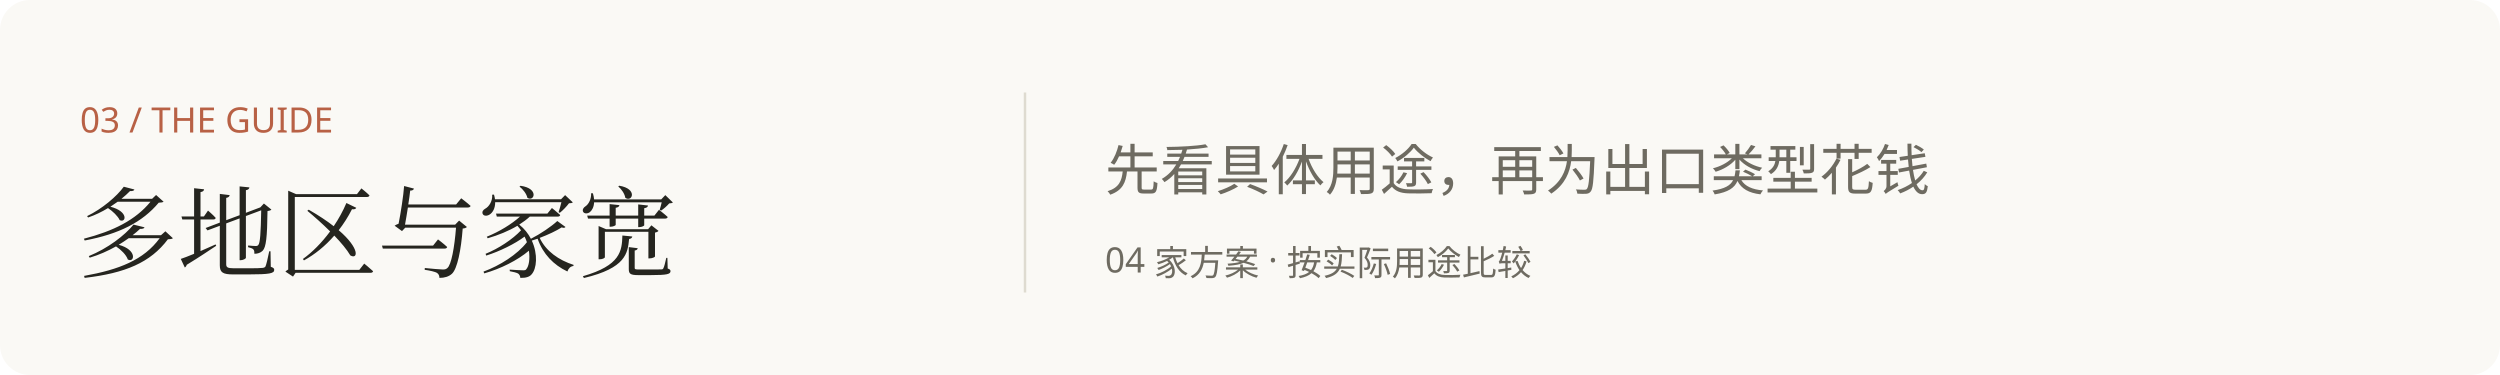
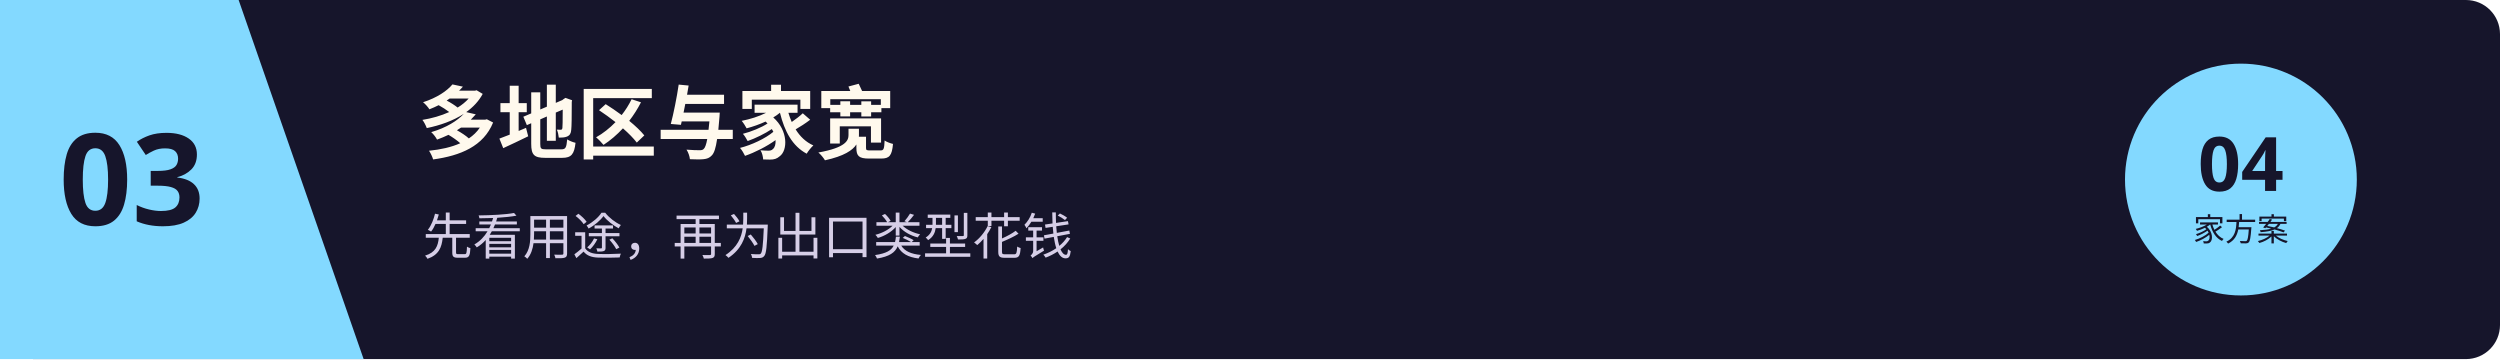
- <svg xmlns="http://www.w3.org/2000/svg" width="1000" height="150" viewBox="0 0 1000 150" role="img" aria-labelledby="title desc">
+ <svg xmlns="http://www.w3.org/2000/svg" width="1100" height="158" viewBox="0 0 1100 158" role="img" aria-labelledby="t d">
  <g font-family="Microsoft YaHei,PingFang SC,sans-serif">
-     <style>.paper{fill:#faf9f5}.ink{fill:#25251f}.muted{fill:#6e6b61}.line{stroke:#dedbd0}.accent{fill:#b86145}.soft{fill:#eeece2}
- @media(prefers-color-scheme:dark){.paper{fill:#262624}.ink{fill:#f5f2e9}.muted{fill:#b7b3a8}.line{stroke:#48463f}.accent{fill:#e3a18a}.soft{fill:#34332e}}</style>
-     <rect width="1000" height="150" rx="12" class="paper" />
-     <text x="32" y="53" font-size="14" class="accent">03 / THE GUIDE</text>
-     <text x="31" y="108" font-family="Noto Serif CJK SC,Source Han Serif SC,Songti SC,SimSun,Georgia,serif" font-size="40" class="ink">多地区与家宽</text>
-     <path d="M410 37V117" class="line" />
-     <text x="442" y="76" font-size="22" class="muted">先看具体用途，再为出口类型花钱</text>
-     <text x="442" y="109" font-size="14" class="muted">04 家方案 · 按实际用途比较</text>
+     <rect width="1100" height="158" rx="15" fill="#16152b" />
+     <path d="M0 0H105L160 158H0Z" fill="#83d9ff" />
+     <text x="26" y="99" font-size="56" font-weight="900" fill="#16152b">03</text>
+     <text x="184" y="67" font-size="35" font-weight="900" fill="#fff9ed">多地区与家宽</text>
+     <text x="186" y="112" font-size="22" fill="#d6cee7">先看用途，再为出口类型花钱</text>
+     <circle cx="986" cy="79" r="51" fill="#83d9ff" />
+     <text x="986" y="84" text-anchor="middle" font-size="33" font-weight="900" fill="#16152b">04</text>
+     <text x="986" y="106" text-anchor="middle" font-size="14" fill="#16152b">家方案</text>
  </g>
</svg>
